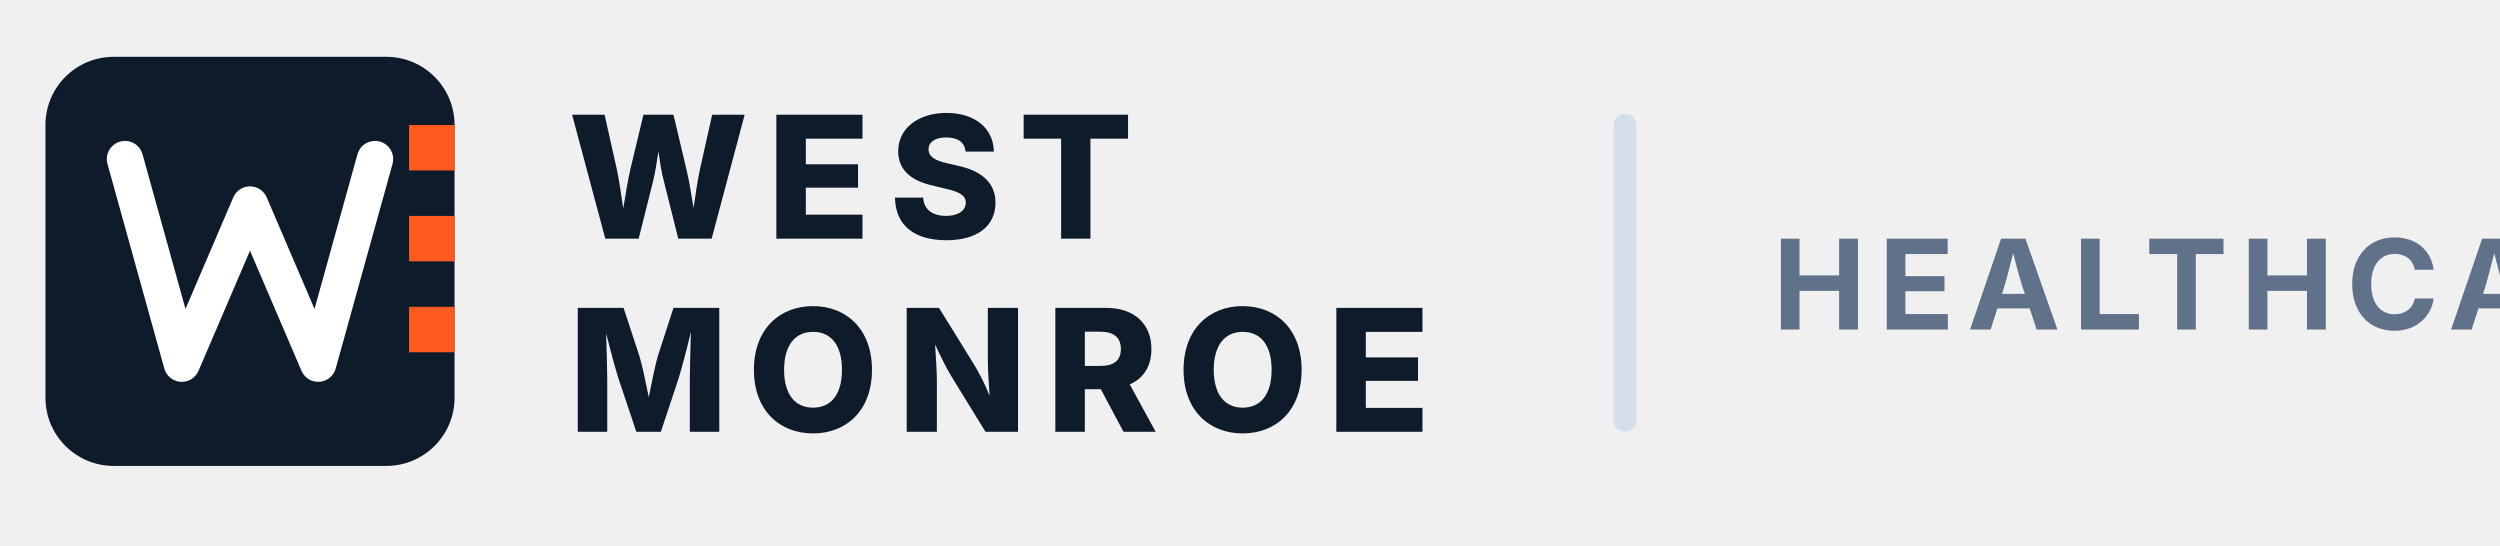
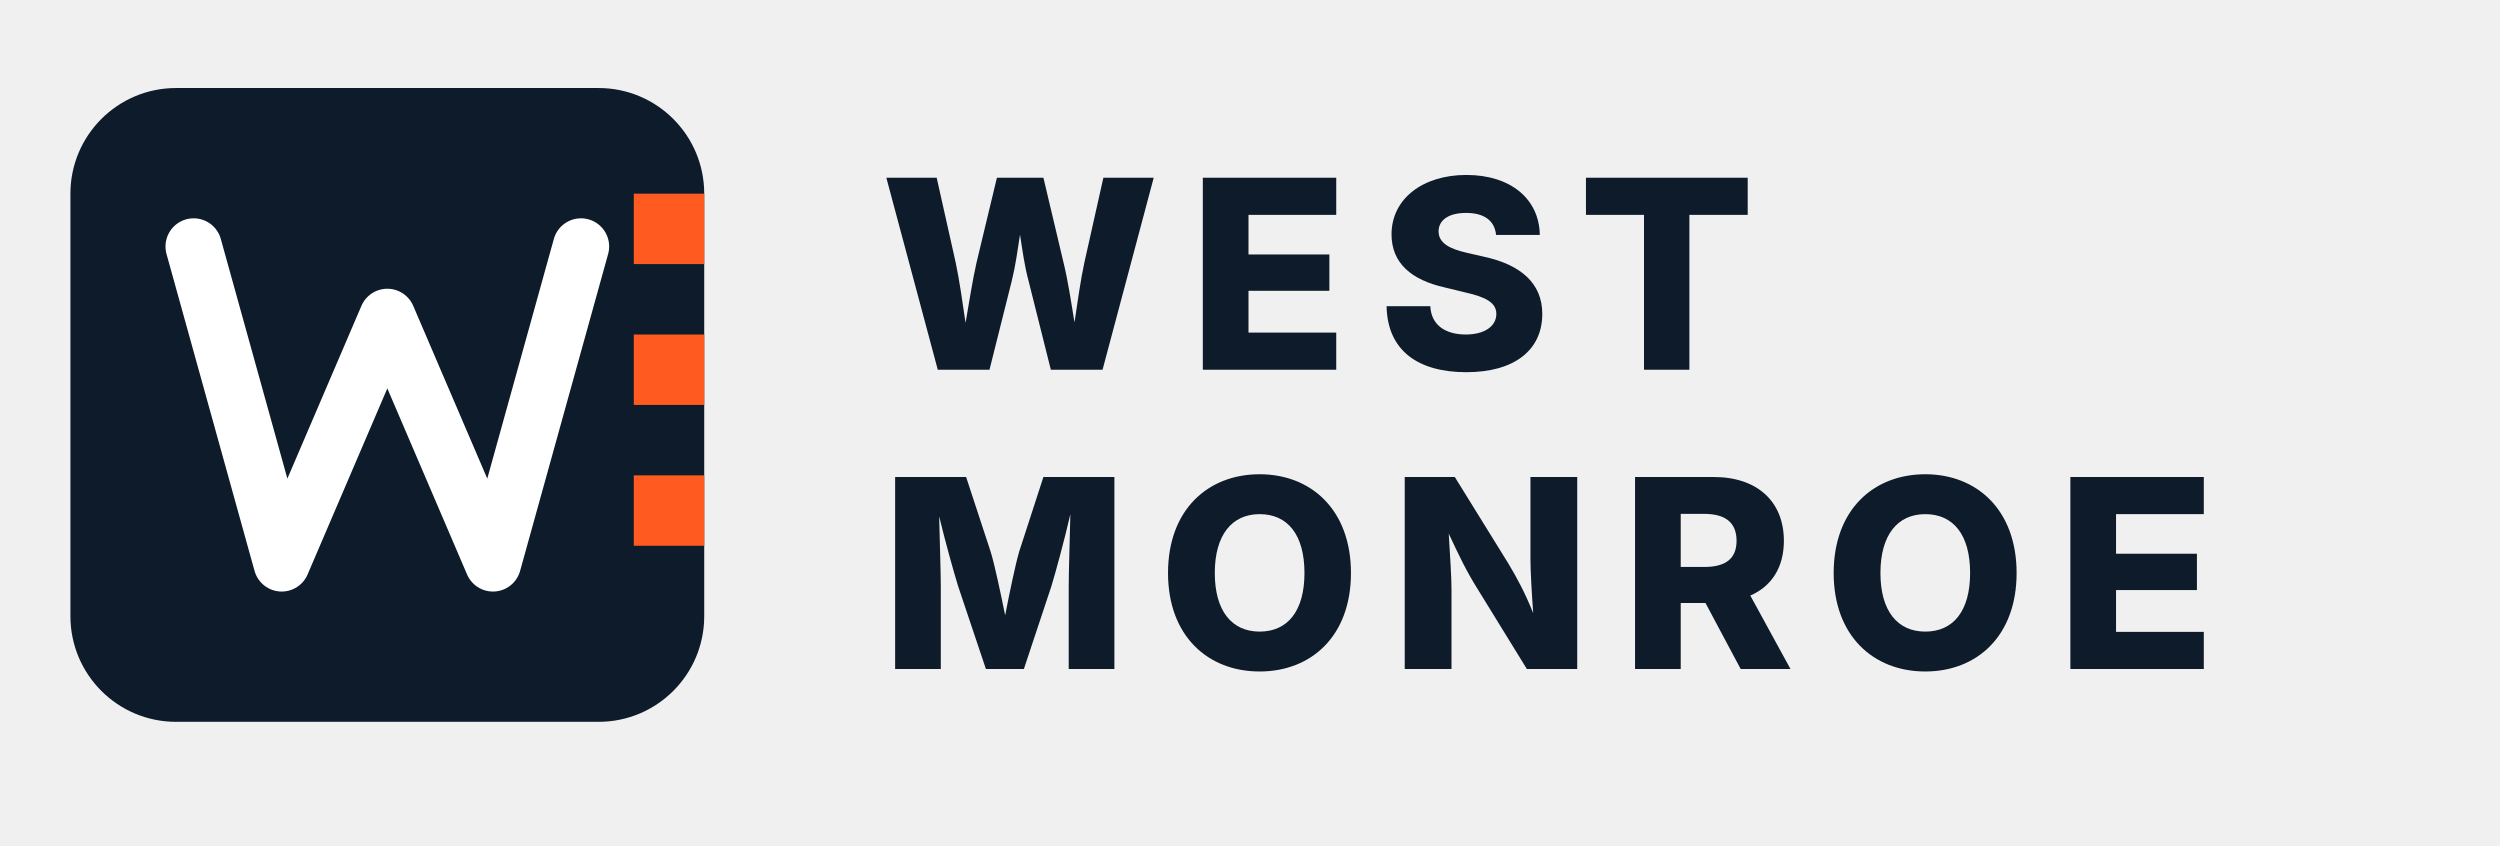
- <svg xmlns="http://www.w3.org/2000/svg" viewBox="0 0 220 48" role="img" aria-labelledby="wmTitle">
-   <rect width="220" height="48" rx="10" fill="none" />
+ <svg xmlns="http://www.w3.org/2000/svg" viewBox="0 0 142 48" role="img" aria-labelledby="wmTitle">
+   <rect width="142" height="48" rx="10" fill="none" />
  <g transform="translate(4 5)">
    <rect x="0" y="0" width="36" height="36" rx="6" fill="#0D1B2A" />
    <path d="M7 9l5 18 6-14 6 14 5-18" fill="none" stroke="#FFFFFF" stroke-width="3.2" stroke-linecap="round" stroke-linejoin="round" />
    <path d="M32 6h4v4h-4zM32 14h4v4h-4zM32 22h4v4h-4z" fill="#FF5A1F" />
  </g>
  <text x="50" y="21" font-family="Inter, Arial, sans-serif" font-size="15" font-weight="800" fill="#0D1B2A" letter-spacing="1.6">WEST</text>
  <text x="50" y="38" font-family="Inter, Arial, sans-serif" font-size="15" font-weight="800" fill="#0D1B2A" letter-spacing="1.6">MONROE</text>
-   <rect x="142" y="10" width="2" height="28" rx="1" fill="#D5DFEB" />
-   <text x="156" y="29" font-family="Inter, Arial, sans-serif" font-size="11" font-weight="700" fill="#60718A" letter-spacing="1.1">HEALTHCARE</text>
</svg>
